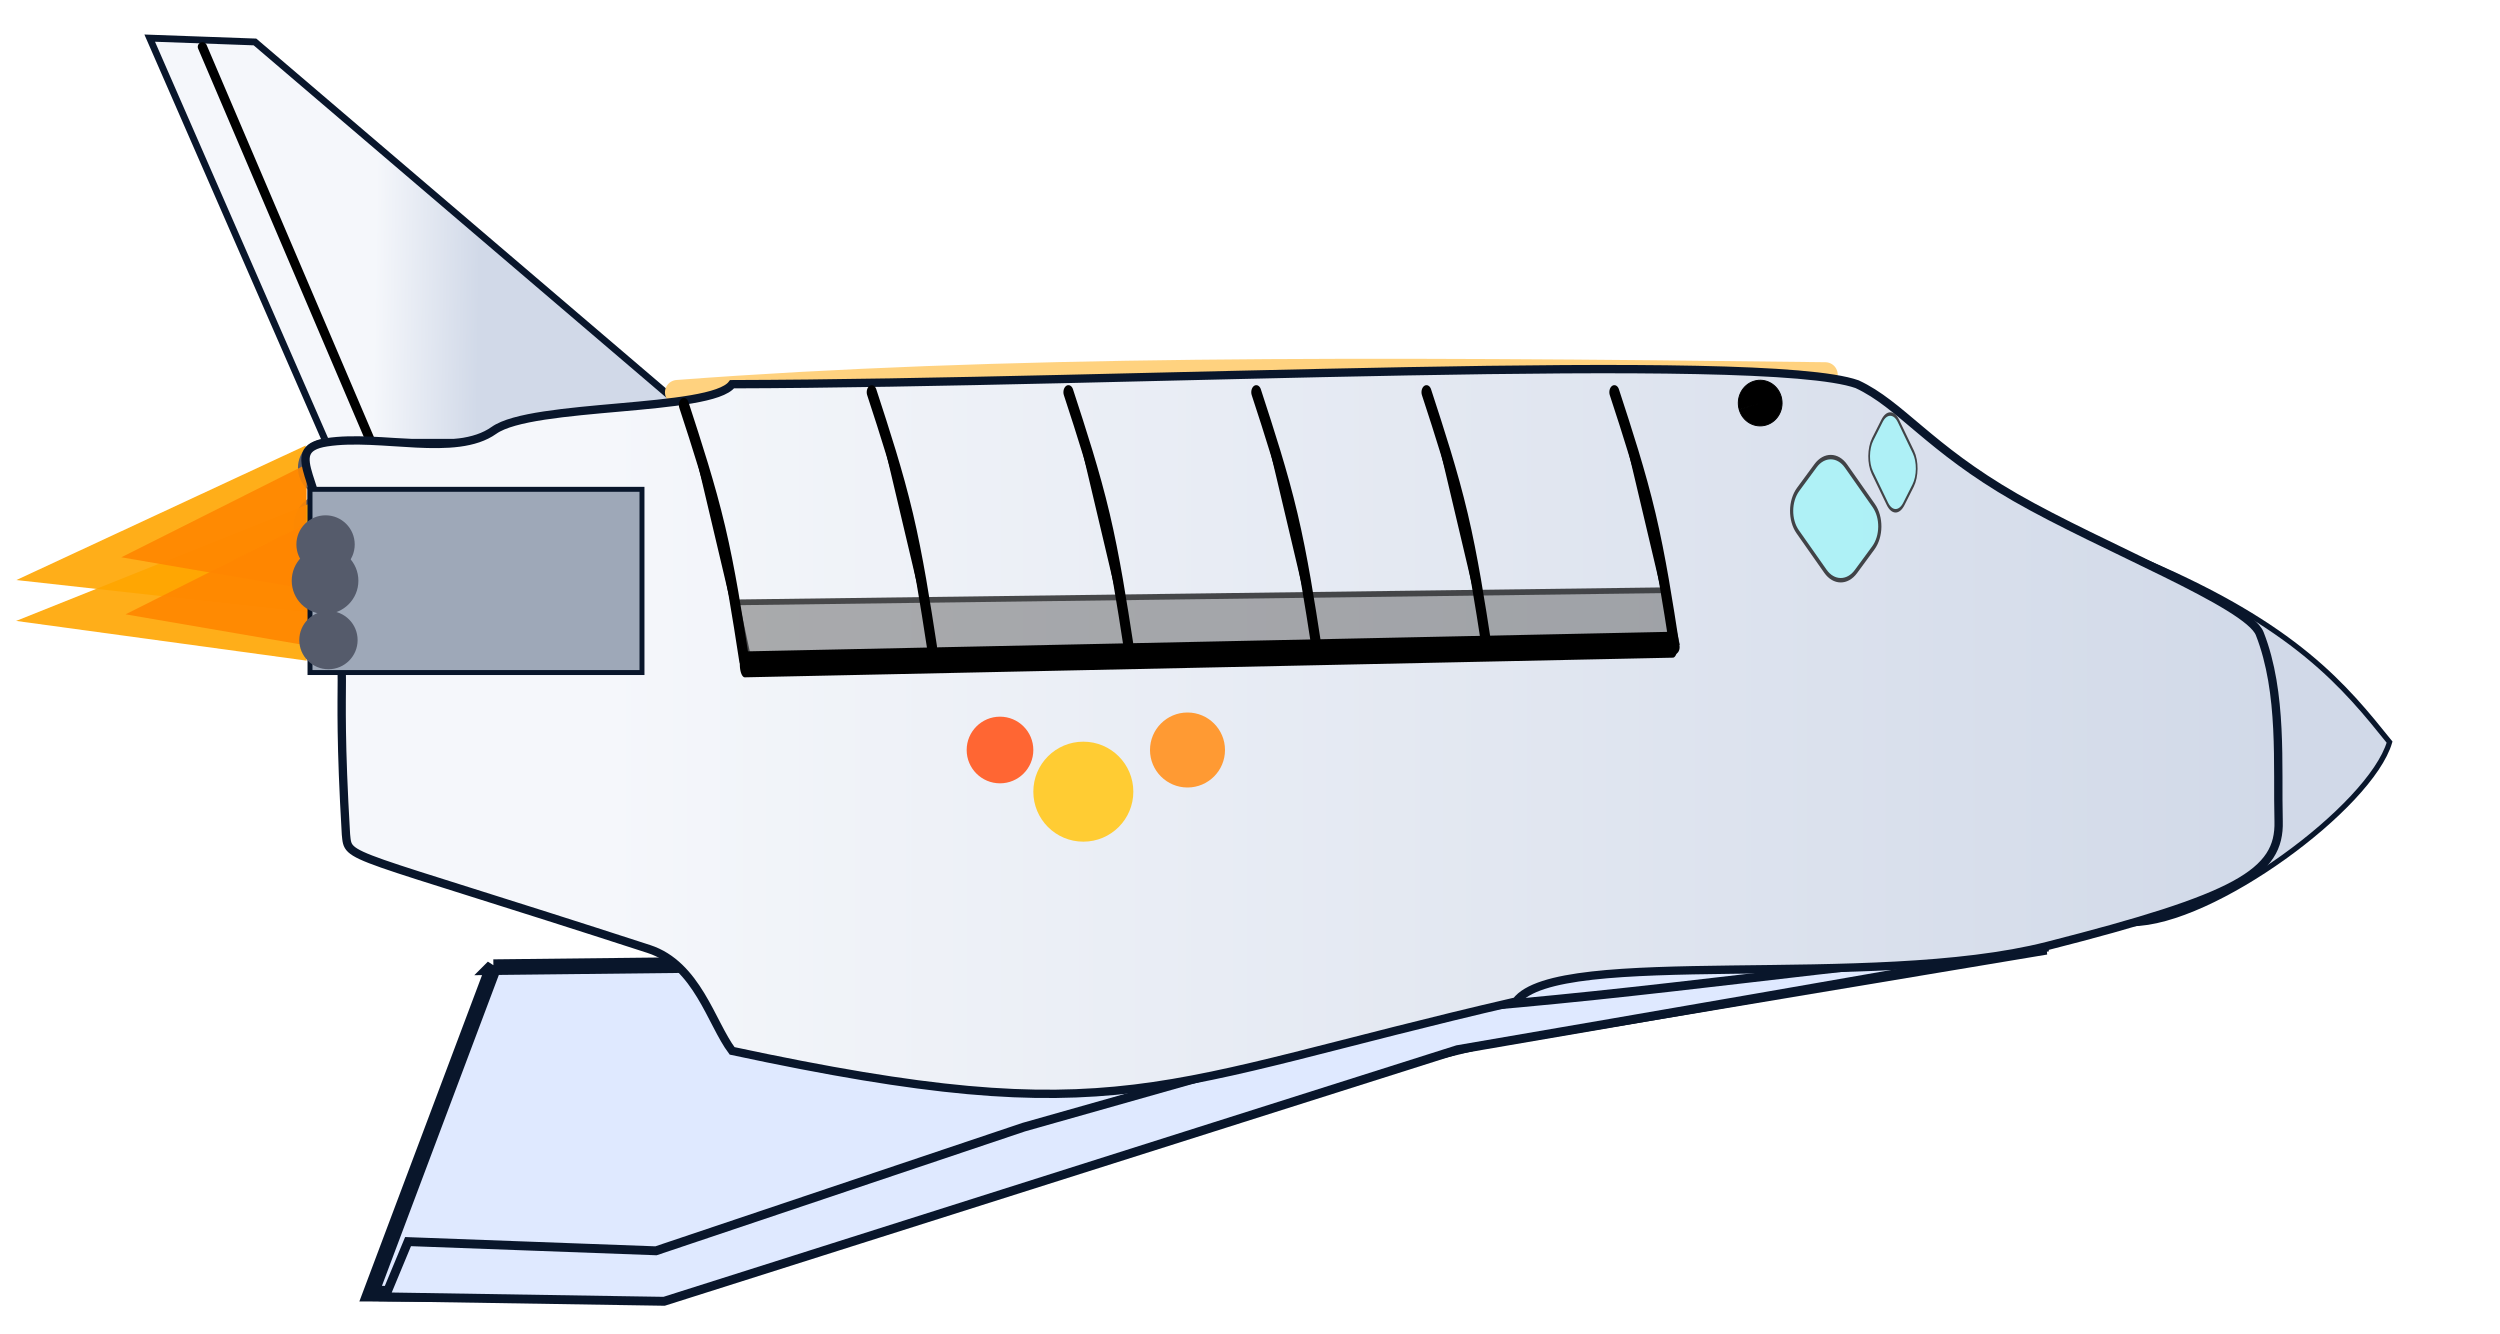
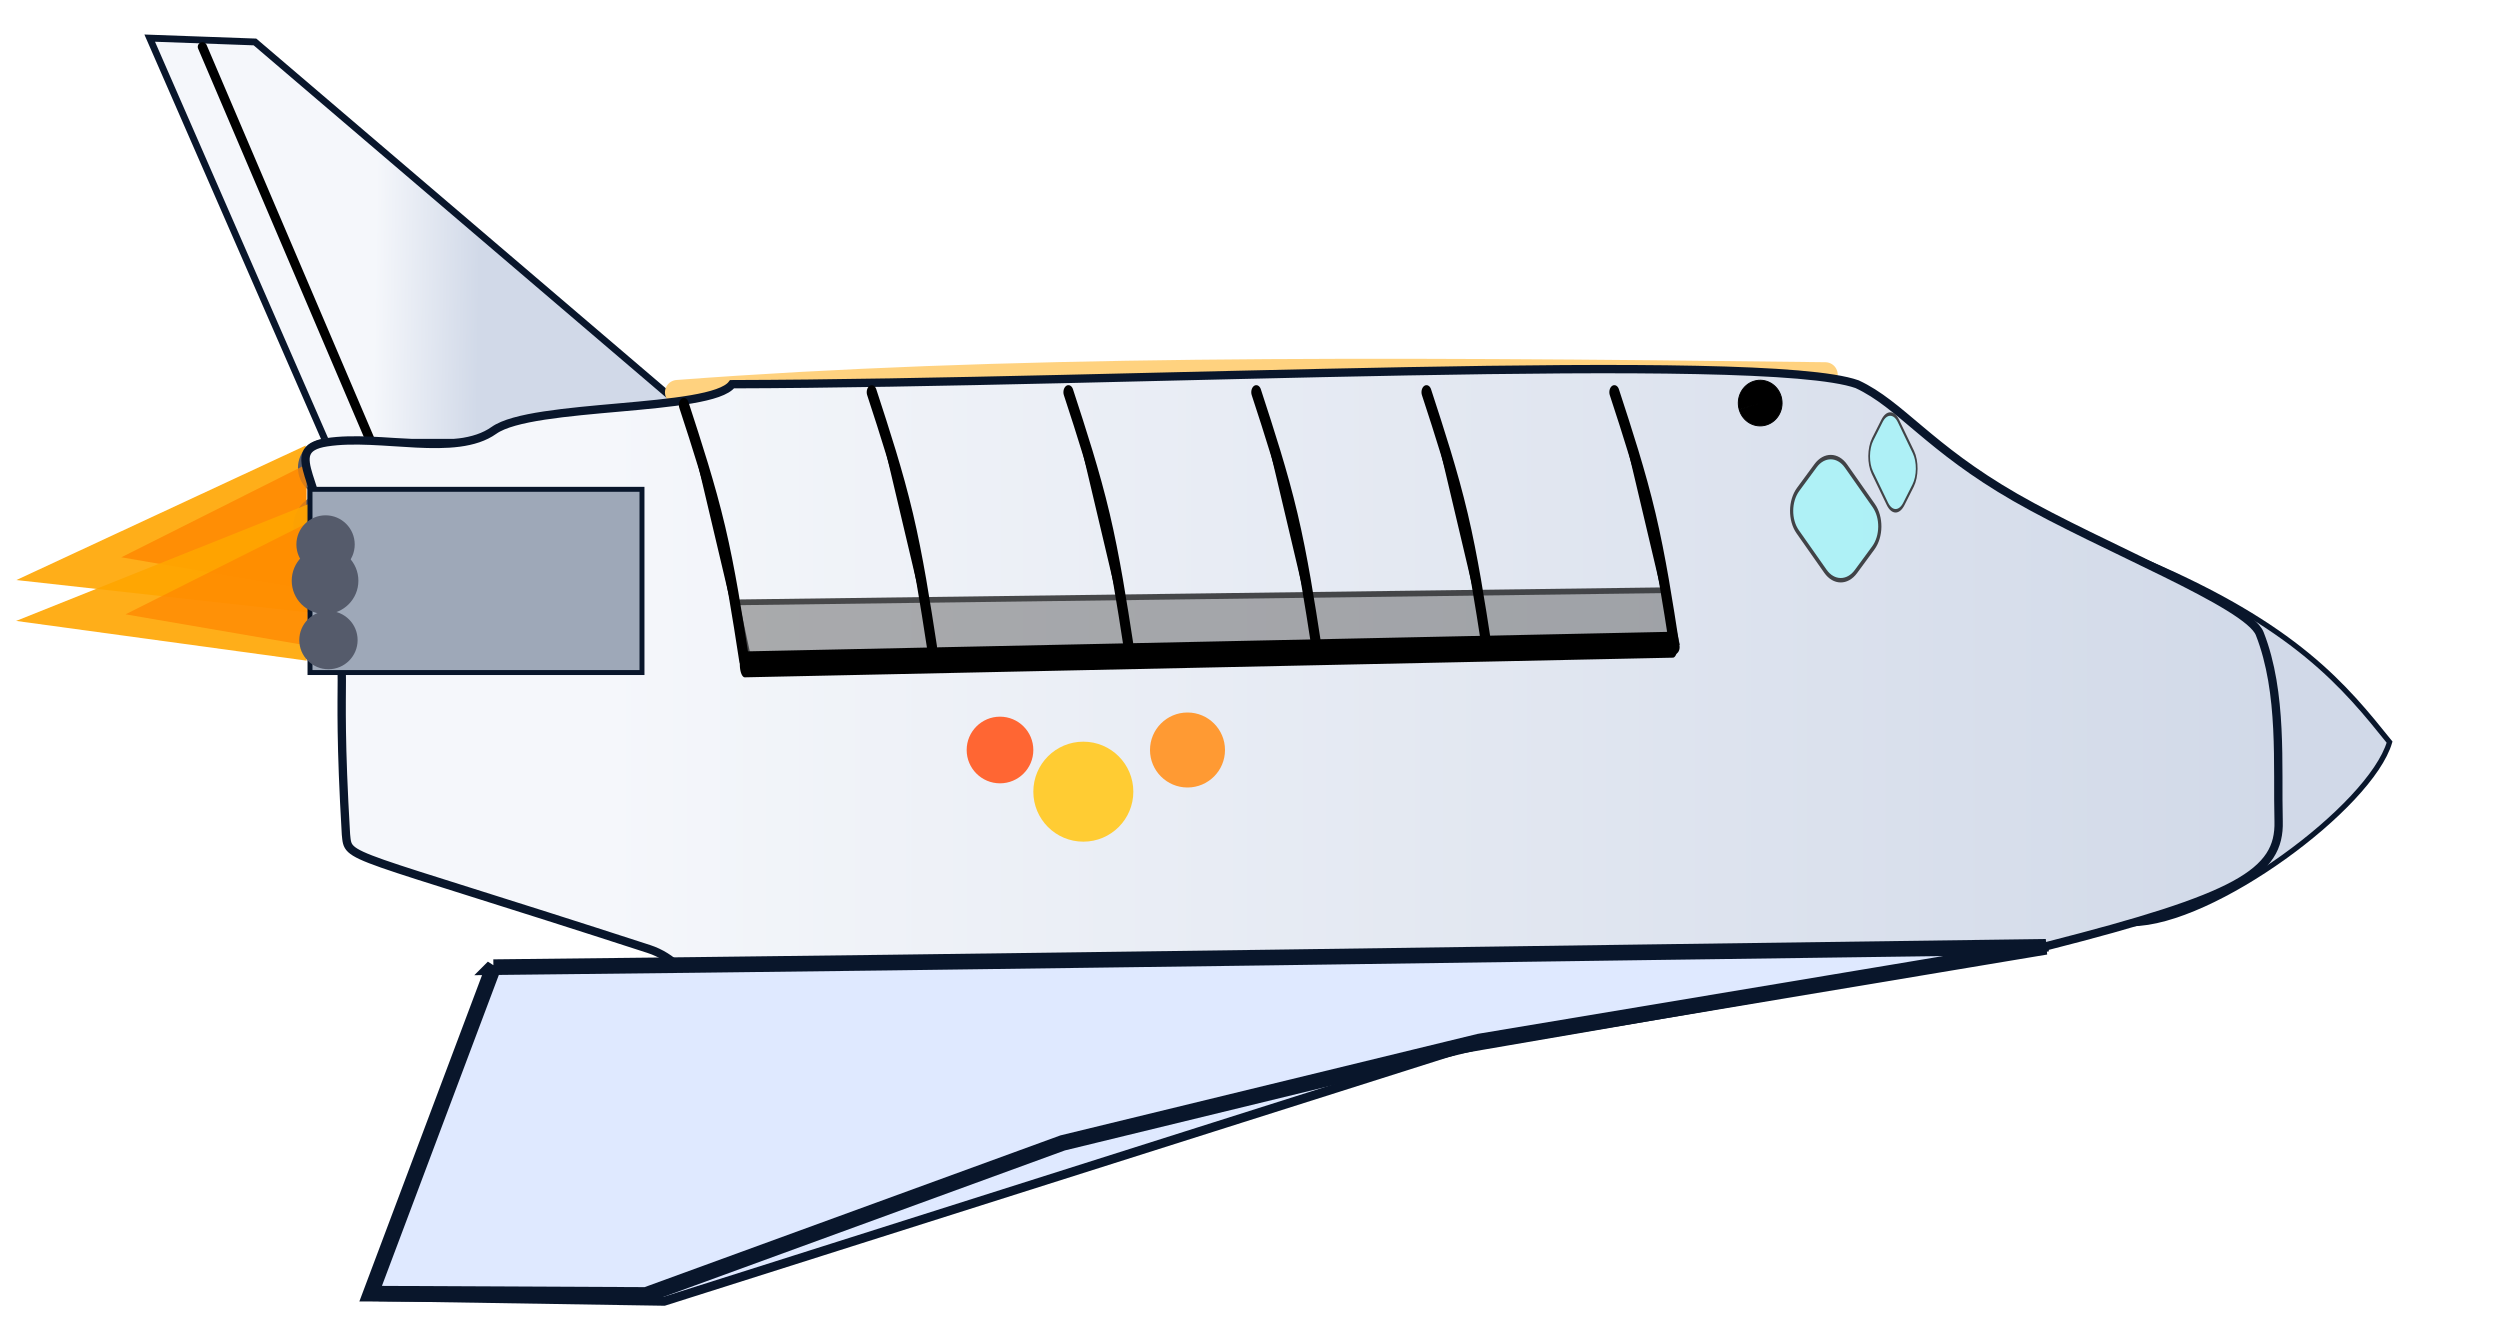
<svg xmlns="http://www.w3.org/2000/svg" xmlns:xlink="http://www.w3.org/1999/xlink" id="shuttleSvg" viewBox="0 0 600 320" version="1.1">
  <defs id="defs2">
    <linearGradient id="bodyGradient" x1="0" y1="0" x2="1" y2="0">
      <stop offset="0%" stop-color="#f5f7fb" id="stop1" />
      <stop offset="100%" stop-color="#d1d9e8" id="stop2" />
    </linearGradient>
    <linearGradient xlink:href="#bodyGradient" id="linearGradient7" x1="262.295" y1="59.051" x2="303.521" y2="60.202" gradientTransform="matrix(0.6077428,0,0,1.108521,-69.42957,3.708472)" gradientUnits="userSpaceOnUse" />
    <linearGradient xlink:href="#bodyGradient" id="linearGradient8" x1="60.18" y1="143.427" x2="332.796" y2="143.427" gradientTransform="matrix(1.478904,0,0,0.6761766,55.70384,-17.79134)" gradientUnits="userSpaceOnUse" />
  </defs>
  <path id="tail-fin" class="shuttle-part fuselage" d="M 79.811,109.651 35.927,9.151 61.193,10.07 167.26,100.634 Z" fill="url(#bodyGradient)" stroke="#09162b" stroke-width="1.642" style="fill:url(#linearGradient7)" />
  <polygon id="launchFlame" class="launch-flame hidden" points="60,205 70,220 80,190 " fill="#ffa500" opacity="0.9" transform="matrix(-2.351376,-1.592913,1.530091,-1.606999,-98.67359,571.9743)" />
  <rect id="part-engine" class="shuttle-part engine" x="74.327" y="105.834" width="65.566" height="40" rx="6" fill="#9ea8b8" stroke="#09162b" stroke-width="1" />
  <circle cx="79.204" cy="140.604" r="7" fill="#555b6b" id="circle2" />
  <circle cx="78.39" cy="126.357" r="8" fill="#555b6b" id="circle3" />
  <circle cx="78.51" cy="112.257" r="7" fill="#555b6b" id="circle4" />
  <path id="part-nose" class="shuttle-part nose" d="m 514.487,134.701 c 36.672,15.577 48.321,30.118 59.009,43.406 -4.584,15.577 -42.493,43.497 -61.884,43.556 -4.584,-15.577 -6.876,-27.979 -6.876,-43.556 0,-15.577 5.167,-27.829 9.751,-43.406 z" fill="#d1d9e8" stroke="#09162b" stroke-width="1.268" />
-   <path id="wing-left" class="shuttle-part wingtips" d="m 118.417,232.121 -29.461,78.358 66.082,0.313 99.997,-36.493 99.997,-24.332 135.981,-22.729 c -129.848,1.711 -242.743,3.519 -372.597,4.884 z" fill="#dfe9ff" stroke="#09162b" stroke-width="3.757" />
-   <path id="part-wingtips" class="shuttle-part wingtips" d="m 92.425,311.248 66.961,1.062 190.395,-60.39 c 51.368,-8.825 91.503,-15.804 141.773,-24.65 -52.032,4.227 -94.295,11.146 -146.358,15.067 l -99.496,28.176 -88.267,29.678 -59.5,-2.205 z" fill="#dfe9ff" stroke="#09162b" stroke-width="2.137" />
  <path style="fill:#000000;stroke:#000000;stroke-width:2.221;stroke-linecap:round" d="M 48.572,11.235 C 62.033,42.781 75.494,74.327 88.955,105.873" id="path8" />
  <path id="part-insulation" class="shuttle-part insulation" d="m 162.572,94.172 c 76.925,-5.82 163.12,-5.688 275.497,-4.255" fill="none" stroke="#ffd27f" stroke-width="5.966" stroke-linecap="round" />
  <rect x="414.711" y="185.009" width="46" height="18" rx="6" class="shuttle-window" fill="#00172b" id="rect4" />
  <rect x="375.403" y="186.913" width="30" height="14" rx="4" class="shuttle-window" fill="#0b1b2b" id="rect5" />
+   <polygon id="launchFlame-8-0-2" class="launch-flame hidden" points="80,190 60,205 70,220 " fill="#ffa500" opacity="0.9" transform="matrix(-1.458955,-1.251062,0.9985894,-1.162479,-43.90305,454.708)" style="fill:#ff8600;fill-opacity:1;opacity:0.79" />
  <polygon id="launchFlame-8" class="launch-flame hidden" points="70,220 80,190 60,205 " fill="#ffa500" opacity="0.9" transform="matrix(-2.303711,-1.572919,1.576788,-1.461546,-111.4352,552.5483)" />
-   <polygon id="launchFlame-8-0-2" class="launch-flame hidden" points="80,190 60,205 70,220 " fill="#ffa500" opacity="0.9" transform="matrix(-1.458955,-1.251062,0.9985894,-1.162479,-43.90305,454.708)" style="fill:#ff8600;fill-opacity:1" />
-   <polygon id="launchFlame-8-0" class="launch-flame hidden" points="70,220 80,190 60,205 " fill="#ffa500" opacity="0.9" transform="matrix(-1.458955,-1.251062,0.9985894,-1.162479,-42.89302,468.3953)" style="fill:#ff8600;fill-opacity:1" />
+   <polygon id="launchFlame-8-0" class="launch-flame hidden" points="70,220 80,190 60,205 " fill="#ffa500" opacity="0.9" transform="matrix(-1.458955,-1.251062,0.9985894,-1.162479,-42.89302,468.3953)" style="fill:#ff8600;fill-opacity:1;opacity:0.73" />
+   <path id="part-fuselage" class="shuttle-part fuselage" d="m 175.704,92.209 c 94.67,-0.243 247.262,-8.027 270,0 10.496,4.888 17.182,15.227 38.016,27.194 20.835,11.967 55.818,25.562 58.614,32.673 5.593,14.223 4.178,31.712 4.535,45.041 0.33,12.342 -9.781,18.265 -55.537,29.918 -42.105,10.724 -117.469,-0.02 -127.469,13.313 -86.667,20 -94.827,31.861 -188.16,11.861 -5,-6.667 -8.374,-20.681 -19.988,-24.451 -74.168,-24.082 -72.028,-21.317 -72.687,-27.501 -2.619,-44.356 1.243,-37.462 -3.825,-49.483 3.975,-2.117 -2.73,-13.891 -2.162,-18.358 1.959,-15.403 -10.253,-24.469 1.35,-26.262 12.987,-2.007 30.959,3.688 40.158,-2.867 9.199,-6.555 52.153,-4.411 57.153,-11.078 z" fill="url(#bodyGradient)" stroke="#09162b" stroke-width="2" style="display:inline;fill:url(#linearGradient8)" />
+   <path id="part-wingtips" class="shuttle-part wingtips" d="m 92.425,311.248 66.961,1.062 190.395,-60.39 c 51.368,-8.825 91.503,-15.804 141.773,-24.65 -52.032,4.227 -94.295,11.146 -146.358,15.067 l -99.496,28.176 -88.267,29.678 -59.5,-2.205 z" fill="#dfe9ff" stroke="#09162b" stroke-width="2.137" />
+   <path id="wing-left" class="shuttle-part wingtips" d="m 118.417,232.121 -29.461,78.358 66.082,0.313 99.997,-36.493 99.997,-24.332 135.981,-22.729 c -129.848,1.711 -242.743,3.519 -372.597,4.884 z" fill="#dfe9ff" stroke="#09162b" stroke-width="3.757" />
  <g id="explosion" class="explosion hidden" style="display:inline">
-     <path id="part-fuselage" class="shuttle-part fuselage" d="m 175.704,92.209 c 94.67,-0.243 247.262,-8.027 270,0 10.496,4.888 17.182,15.227 38.016,27.194 20.835,11.967 55.818,25.562 58.614,32.673 5.593,14.223 4.178,31.712 4.535,45.041 0.33,12.342 -9.781,18.265 -55.537,29.918 -42.105,10.724 -117.469,-0.02 -127.469,13.313 -86.667,20 -94.827,31.861 -188.16,11.861 -5,-6.667 -8.374,-20.681 -19.988,-24.451 -74.168,-24.082 -72.028,-21.317 -72.687,-27.501 -2.619,-44.356 1.243,-37.462 -3.825,-49.483 3.975,-2.117 -2.73,-13.891 -2.162,-18.358 1.959,-15.403 -10.253,-24.469 1.35,-26.262 12.987,-2.007 30.959,3.688 40.158,-2.867 9.199,-6.555 52.153,-4.411 57.153,-11.078 z" fill="url(#bodyGradient)" stroke="#09162b" stroke-width="2" style="fill:url(#linearGradient8)" />
    <circle cx="260" cy="190" r="12" fill="#ffcc33" id="circle5" />
    <circle cx="285" cy="180" r="9" fill="#ff9a33" id="circle6" />
    <circle cx="240" cy="180" r="8" fill="#ff6633" id="circle7" />
  </g>
  <rect id="part-engine-8" class="shuttle-part engine" x="74.403" y="117.436" width="79.673" height="43.974" rx="8.509" fill="#9ea8b8" stroke="#09162b" stroke-width="1.188" ry="0" />
  <circle cx="78.828" cy="153.621" r="7" fill="#555b6b" id="circle2-0" />
  <circle cx="78.014" cy="139.373" r="8" fill="#555b6b" id="circle3-2" />
  <circle cx="78.134" cy="130.674" r="7" fill="#555b6b" id="circle4-4" />
  <path style="fill:#000000;stroke:#000000;stroke-width:0.236;stroke-linecap:round" id="path9" d="m 417.409,98.287 a 5.249,5.478 0 0 1 3.545,-6.802 5.249,5.478 0 0 1 6.522,3.694 5.249,5.478 0 0 1 -3.534,6.809 5.249,5.478 0 0 1 -6.528,-3.682 l 5.03,-1.568 z" />
  <path style="opacity:0.7;fill:#666666;fill-opacity:0.743;stroke:#000000;stroke-width:1.121;stroke-linecap:round;stroke-dasharray:none" d="m 185.697,135.058 c 0,0 3.102,12.102 3.102,12.102 0,0 216.001,-4.316 216.001,-4.316 0,0 -2.767,-10.159 -2.767,-10.159 z" id="path12" transform="matrix(1.029687,0,0,1.225303,-14.39503,-20.92207)" />
  <path style="fill:#000000;stroke:#000000;stroke-width:2.221;stroke-linecap:round" d="m 219.833,92.878 c 2.932,6.37 5.864,12.74 8.091,19.423 2.227,6.682 3.75,13.675 5.273,20.669" id="path10" transform="matrix(1.082363,0,0,1.526007,149.5039,-47.60237)" />
  <path style="fill:#000000;stroke:#000000;stroke-width:2.221;stroke-linecap:round" d="m 219.833,92.878 c 2.932,6.37 5.864,12.74 8.091,19.423 2.227,6.682 3.75,13.675 5.273,20.669" id="path10-9" transform="matrix(1.082363,0,0,1.526007,104.419,-47.60237)" />
  <path style="fill:#000000;stroke:#000000;stroke-width:2.221;stroke-linecap:round" d="m 219.833,92.878 c 2.932,6.37 5.864,12.74 8.091,19.423 2.227,6.682 3.75,13.675 5.273,20.669" id="path10-2" transform="matrix(1.082363,0,0,1.526007,63.56716,-47.60237)" />
  <path style="fill:#000000;stroke:#000000;stroke-width:2.221;stroke-linecap:round" d="m 219.833,92.878 c 2.932,6.37 5.864,12.74 8.091,19.423 2.227,6.682 3.75,13.675 5.273,20.669" id="path10-9-2" transform="matrix(1.082363,0,0,1.526007,18.48229,-47.60237)" />
  <path style="fill:#000000;stroke:#000000;stroke-width:2.221;stroke-linecap:round" d="m 219.833,92.878 c 2.932,6.37 5.864,12.74 8.091,19.423 2.227,6.682 3.75,13.675 5.273,20.669" id="path10-2-7" transform="matrix(1.082363,0,0,1.526007,-28.72512,-47.60237)" />
  <path style="fill:#000000;stroke:#000000;stroke-width:2.221;stroke-linecap:round" d="m 219.833,92.878 c 2.932,6.37 5.864,12.74 8.091,19.423 2.227,6.682 3.75,13.675 5.273,20.669" id="path10-9-2-9" transform="matrix(1.082363,0,0,1.526007,-73.81,-44.55036)" />
  <path style="fill:#000000;stroke:#000000;stroke-width:2.221;stroke-linecap:round" d="m 209.628,133.017 c 69.034,-0.561 138.068,-1.123 207.102,-1.684" id="path11" transform="matrix(1.075507,0,0,2.801149,-46.70736,-213.1516)" />
  <rect style="opacity:0.7;fill:#87ffff;fill-opacity:0.743;stroke:#000000;stroke-width:0.928;stroke-linecap:round;stroke-dasharray:none" id="rect11" width="19.578" height="24.115" x="295.308" y="440.349" ry="6.269" transform="matrix(0.5922435,-0.8057591,0.5744452,0.8185431,0,0)" />
  <rect style="opacity:0.7;fill:#87ffff;fill-opacity:0.743;stroke:#000000;stroke-width:0.66;stroke-linecap:round;stroke-dasharray:none" id="rect11-0" width="13.892" height="17.226" x="448.394" y="565.807" ry="4.478" transform="matrix(0.450349,-0.8928526,0.4338982,0.9009619,0,0)" />
</svg>
